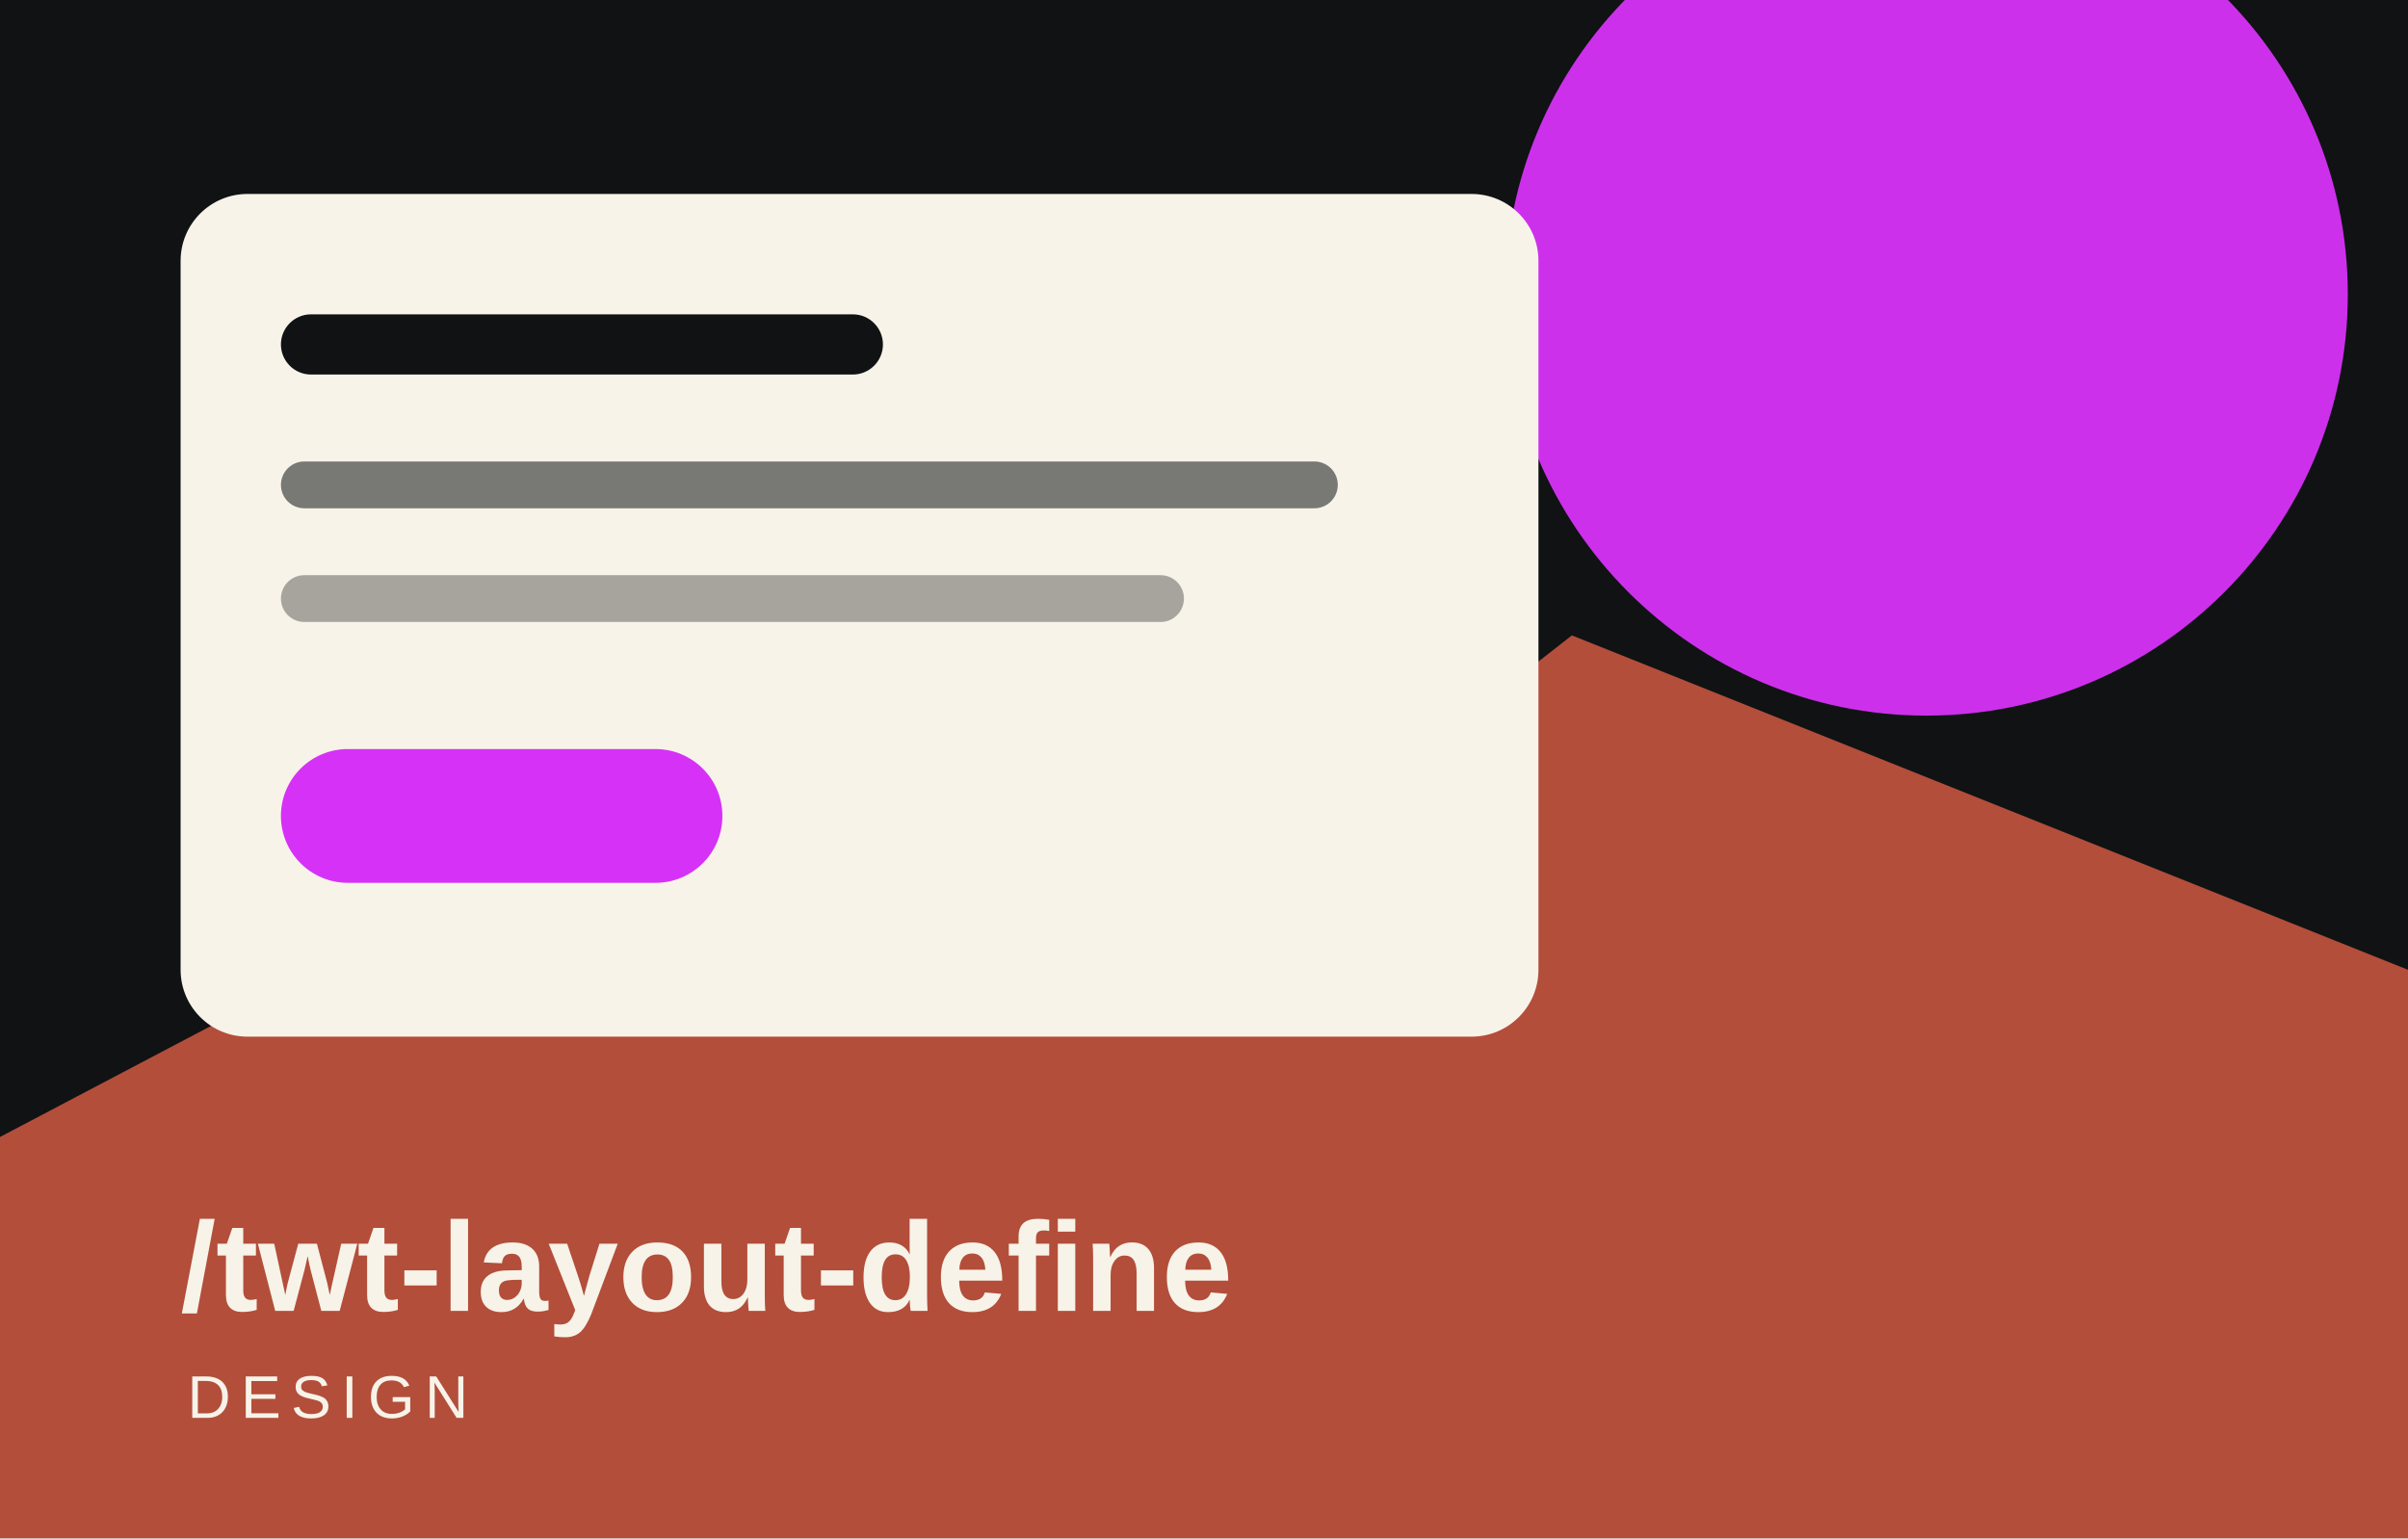
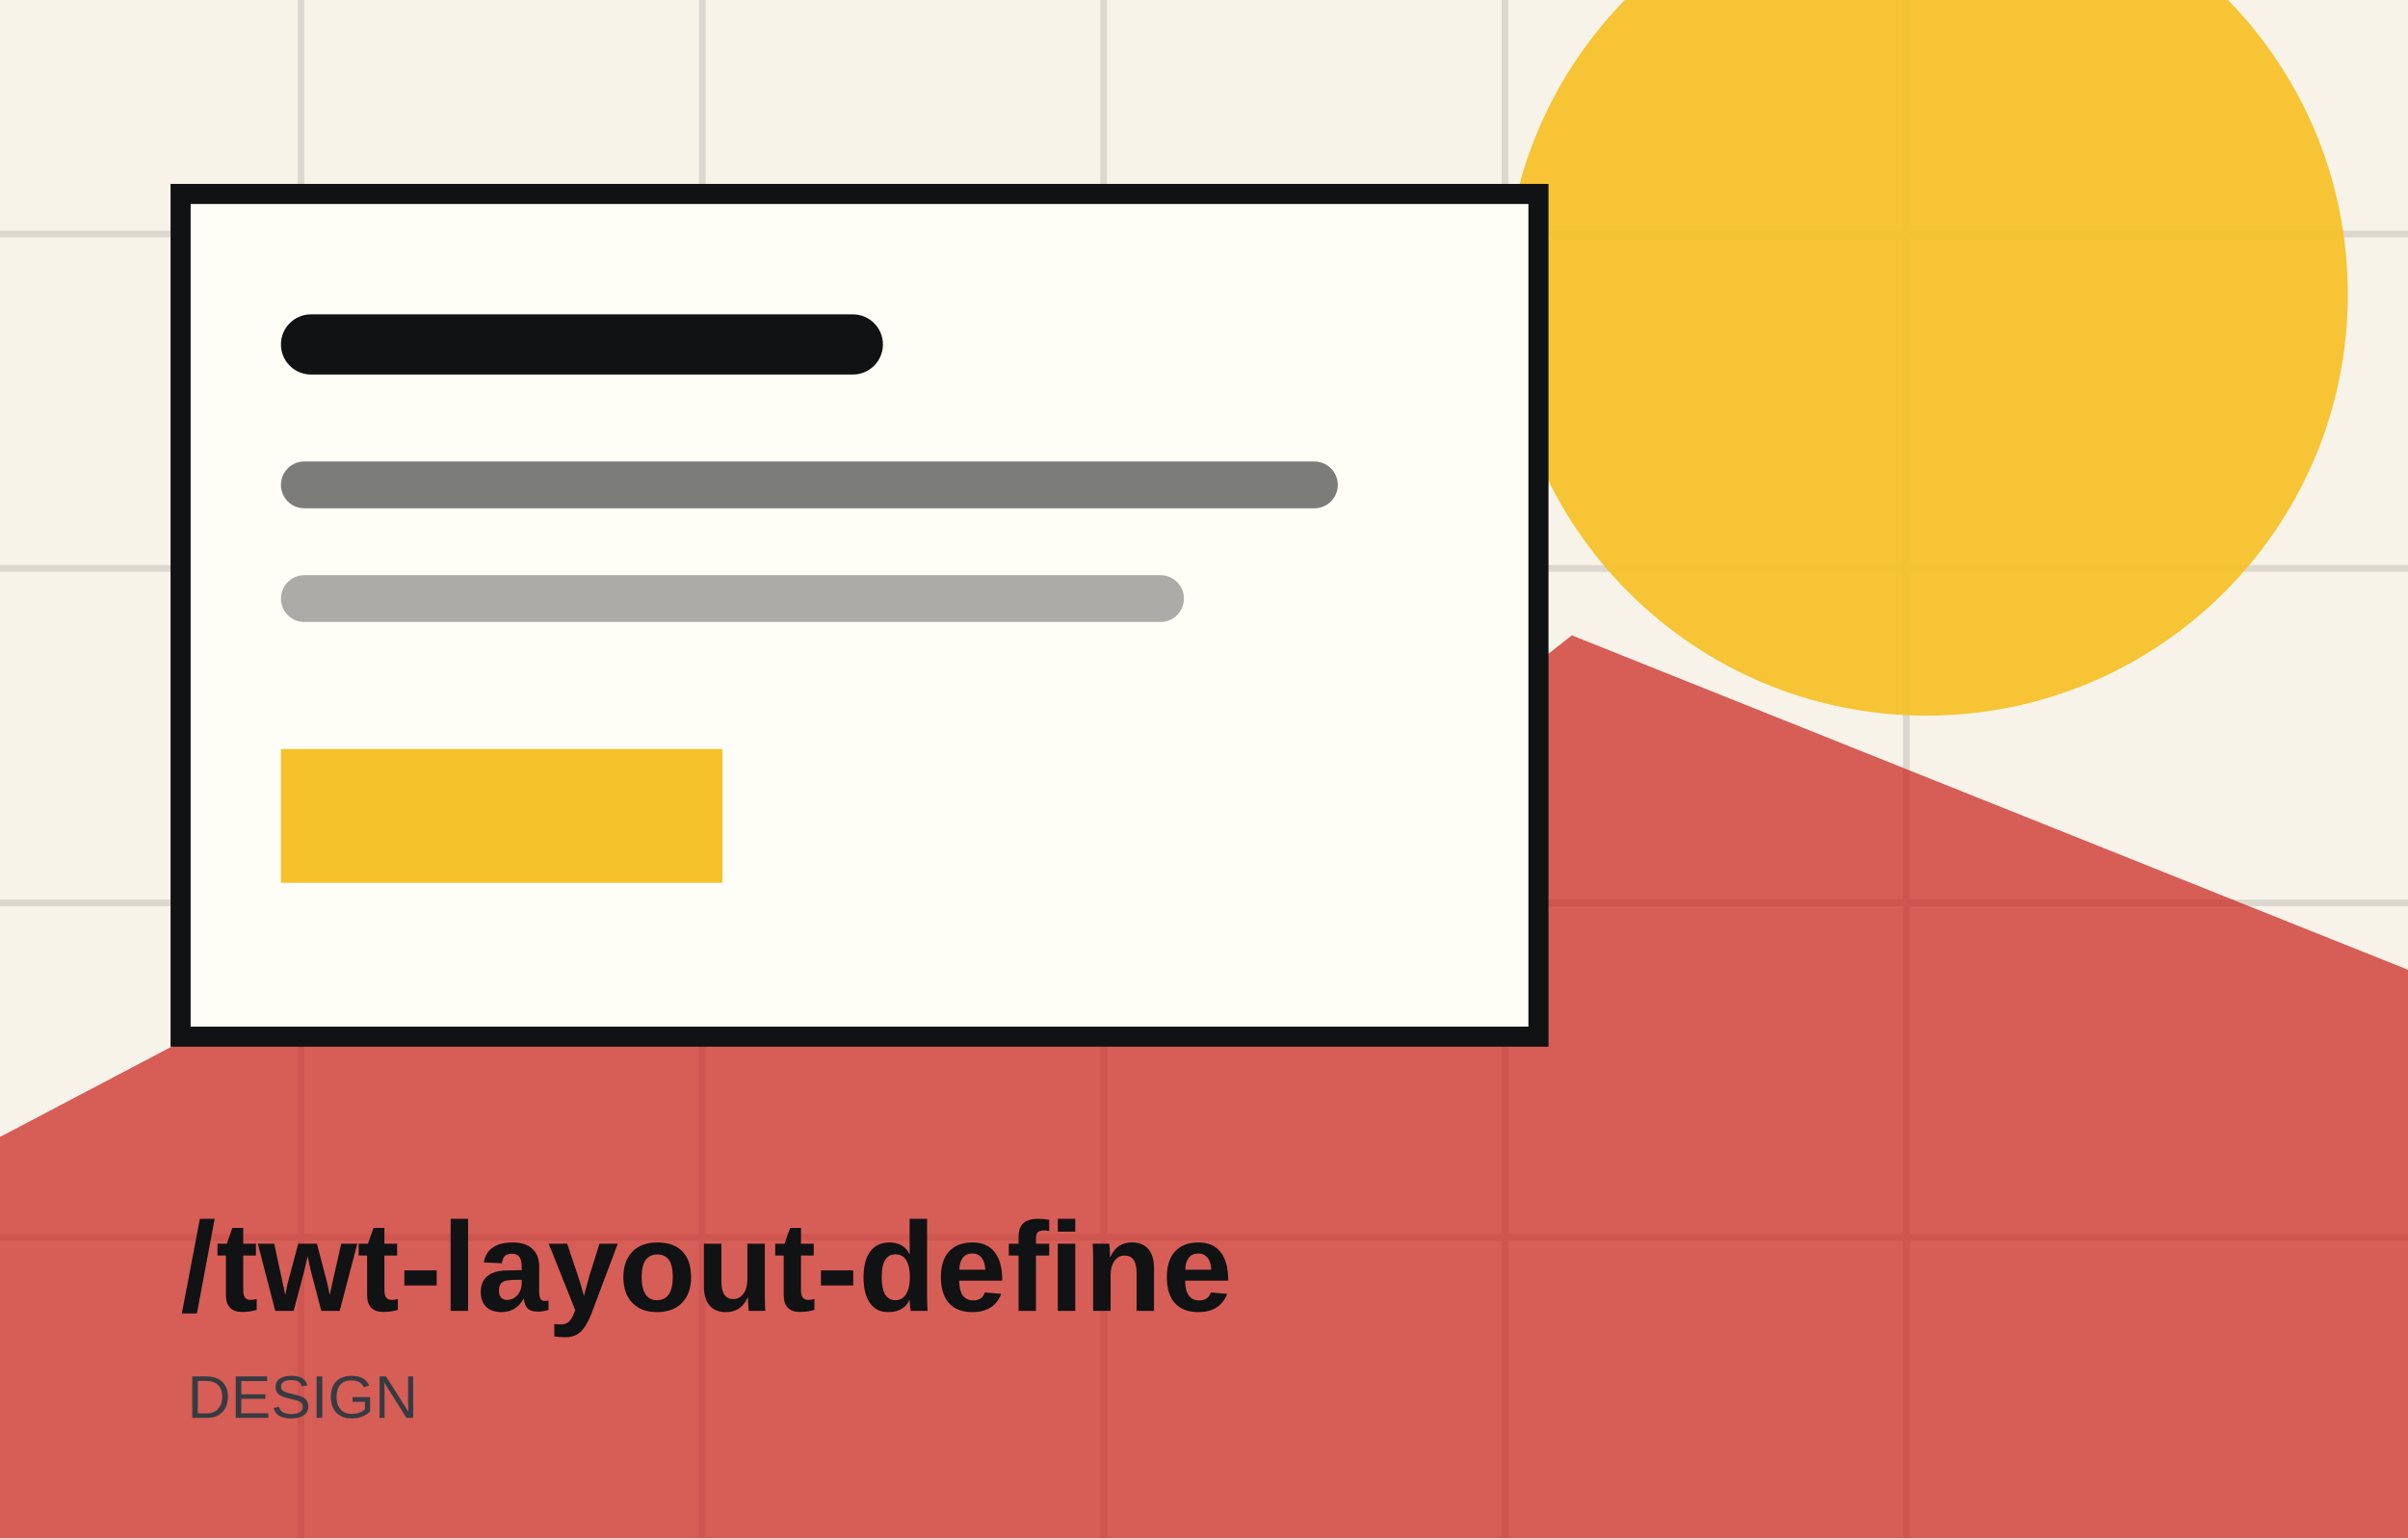
<svg xmlns="http://www.w3.org/2000/svg" width="720" height="460" viewBox="0 0 720 460" role="img" aria-label="/twt-layout-define preview">
-   <rect width="720" height="460" fill="#101214" />
-   <circle cx="576" cy="88" r="126" fill="hsl(290 92% 58%)" opacity=".95" />
-   <path d="M0 340 L190 240 L332 298 L470 190 L720 290 V460 H0Z" fill="hsl(10 88% 62%)" opacity=".72" />
-   <rect x="54" y="58" width="406" height="252" rx="20" fill="#f7f3e8" />
+   <rect width="720" height="460" fill="#f7f3e8" />
+   <path d="M0 70 H720 M0 170 H720 M0 270 H720 M0 370 H720 M90 0 V460 M210 0 V460 M330 0 V460 M450 0 V460 M570 0 V460" stroke="#101214" stroke-width="2" opacity=".12" />
+   <circle cx="576" cy="88" r="126" fill="#f6c22b" opacity=".95" />
+   <path d="M0 340 L190 240 L332 298 L470 190 L720 290 V460 H0Z" fill="#ca221f" opacity=".72" />
+   <rect x="54" y="58" width="406" height="252" fill="#fffef6" stroke="#101214" stroke-width="6" />
  <rect x="84" y="94" width="180" height="18" rx="9" fill="#101214" />
  <rect x="84" y="138" width="316" height="14" rx="7" fill="#101214" opacity=".55" />
  <rect x="84" y="172" width="270" height="14" rx="7" fill="#101214" opacity=".35" />
-   <rect x="84" y="224" width="132" height="40" rx="20" fill="hsl(290 92% 58%)" />
-   <text x="54" y="392" fill="#f7f3e8" font-family="Arial Black, Arial, sans-serif" font-size="38" font-weight="900">/twt-layout-define</text>
-   <text x="56" y="424" fill="#f7f3e8" font-family="Arial, sans-serif" font-size="18" letter-spacing="3">DESIGN</text>
+   <rect x="84" y="224" width="132" height="40" fill="#f6c22b" />
+   <text x="54" y="392" fill="#101214" font-family="Arial Black, Arial, sans-serif" font-size="38" font-weight="900">/twt-layout-define</text>
+   <text x="56" y="424" fill="#363b42" font-family="Arial, sans-serif" font-size="18">DESIGN</text>
</svg>
